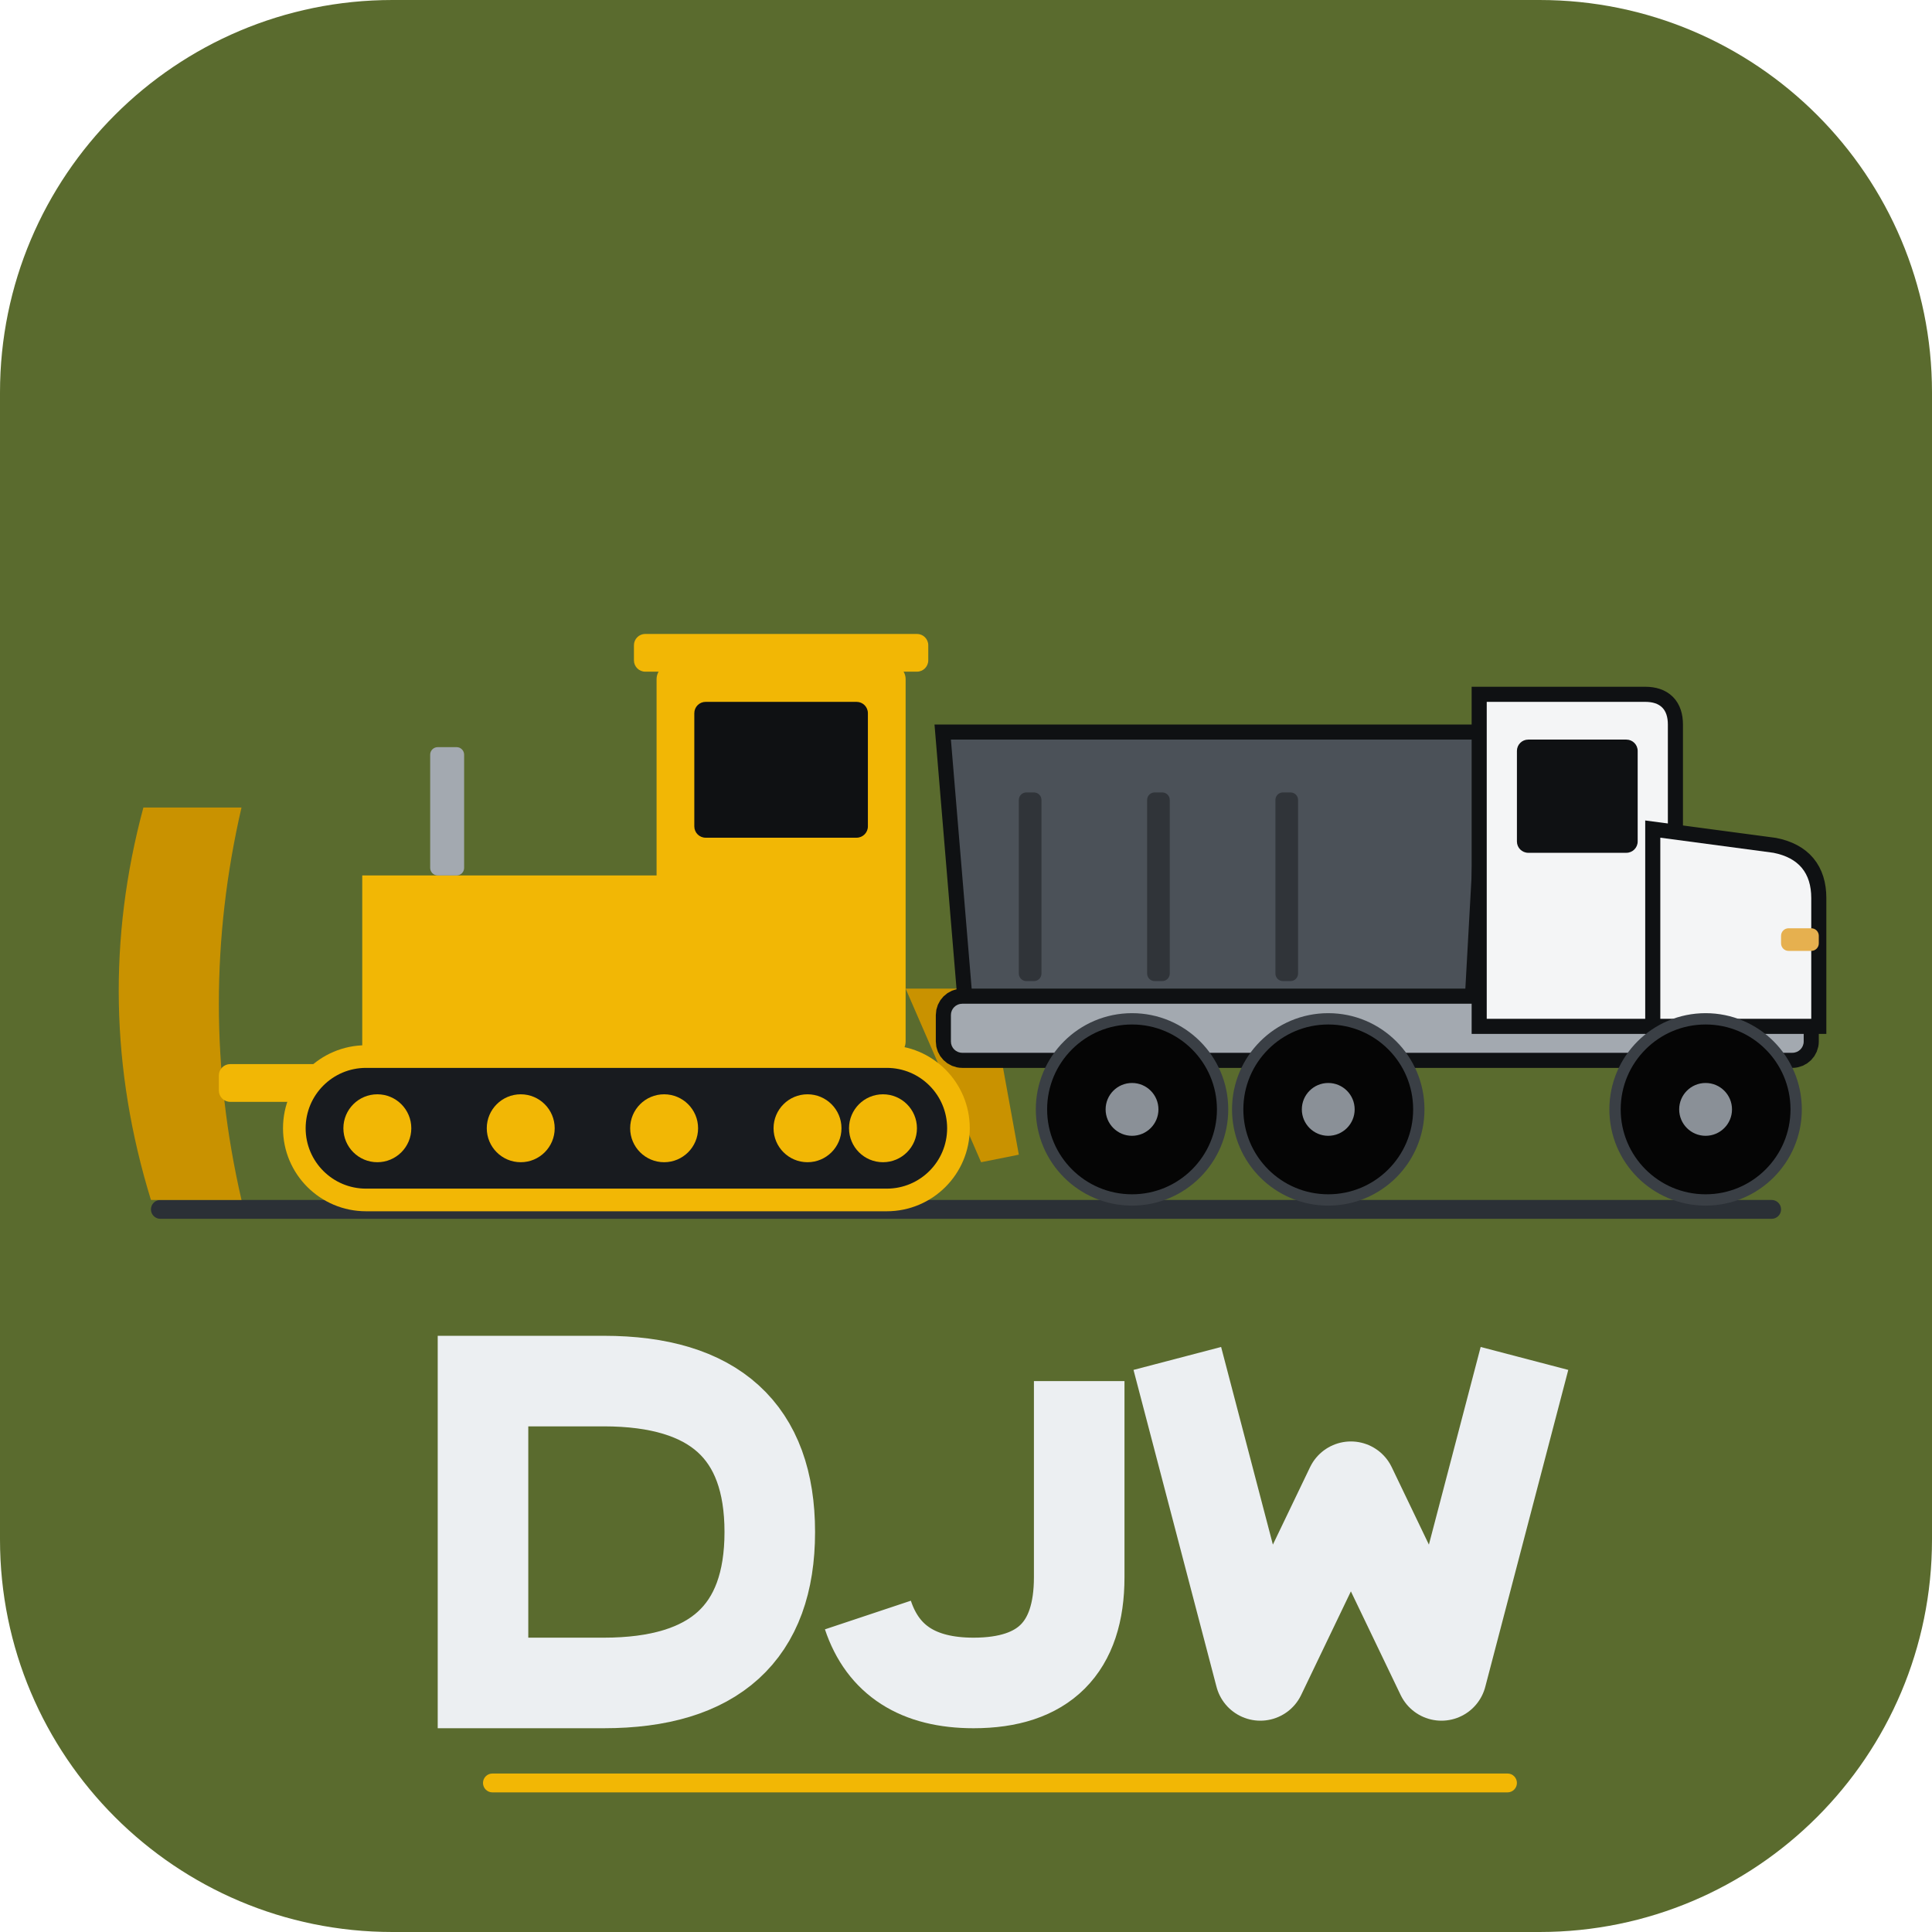
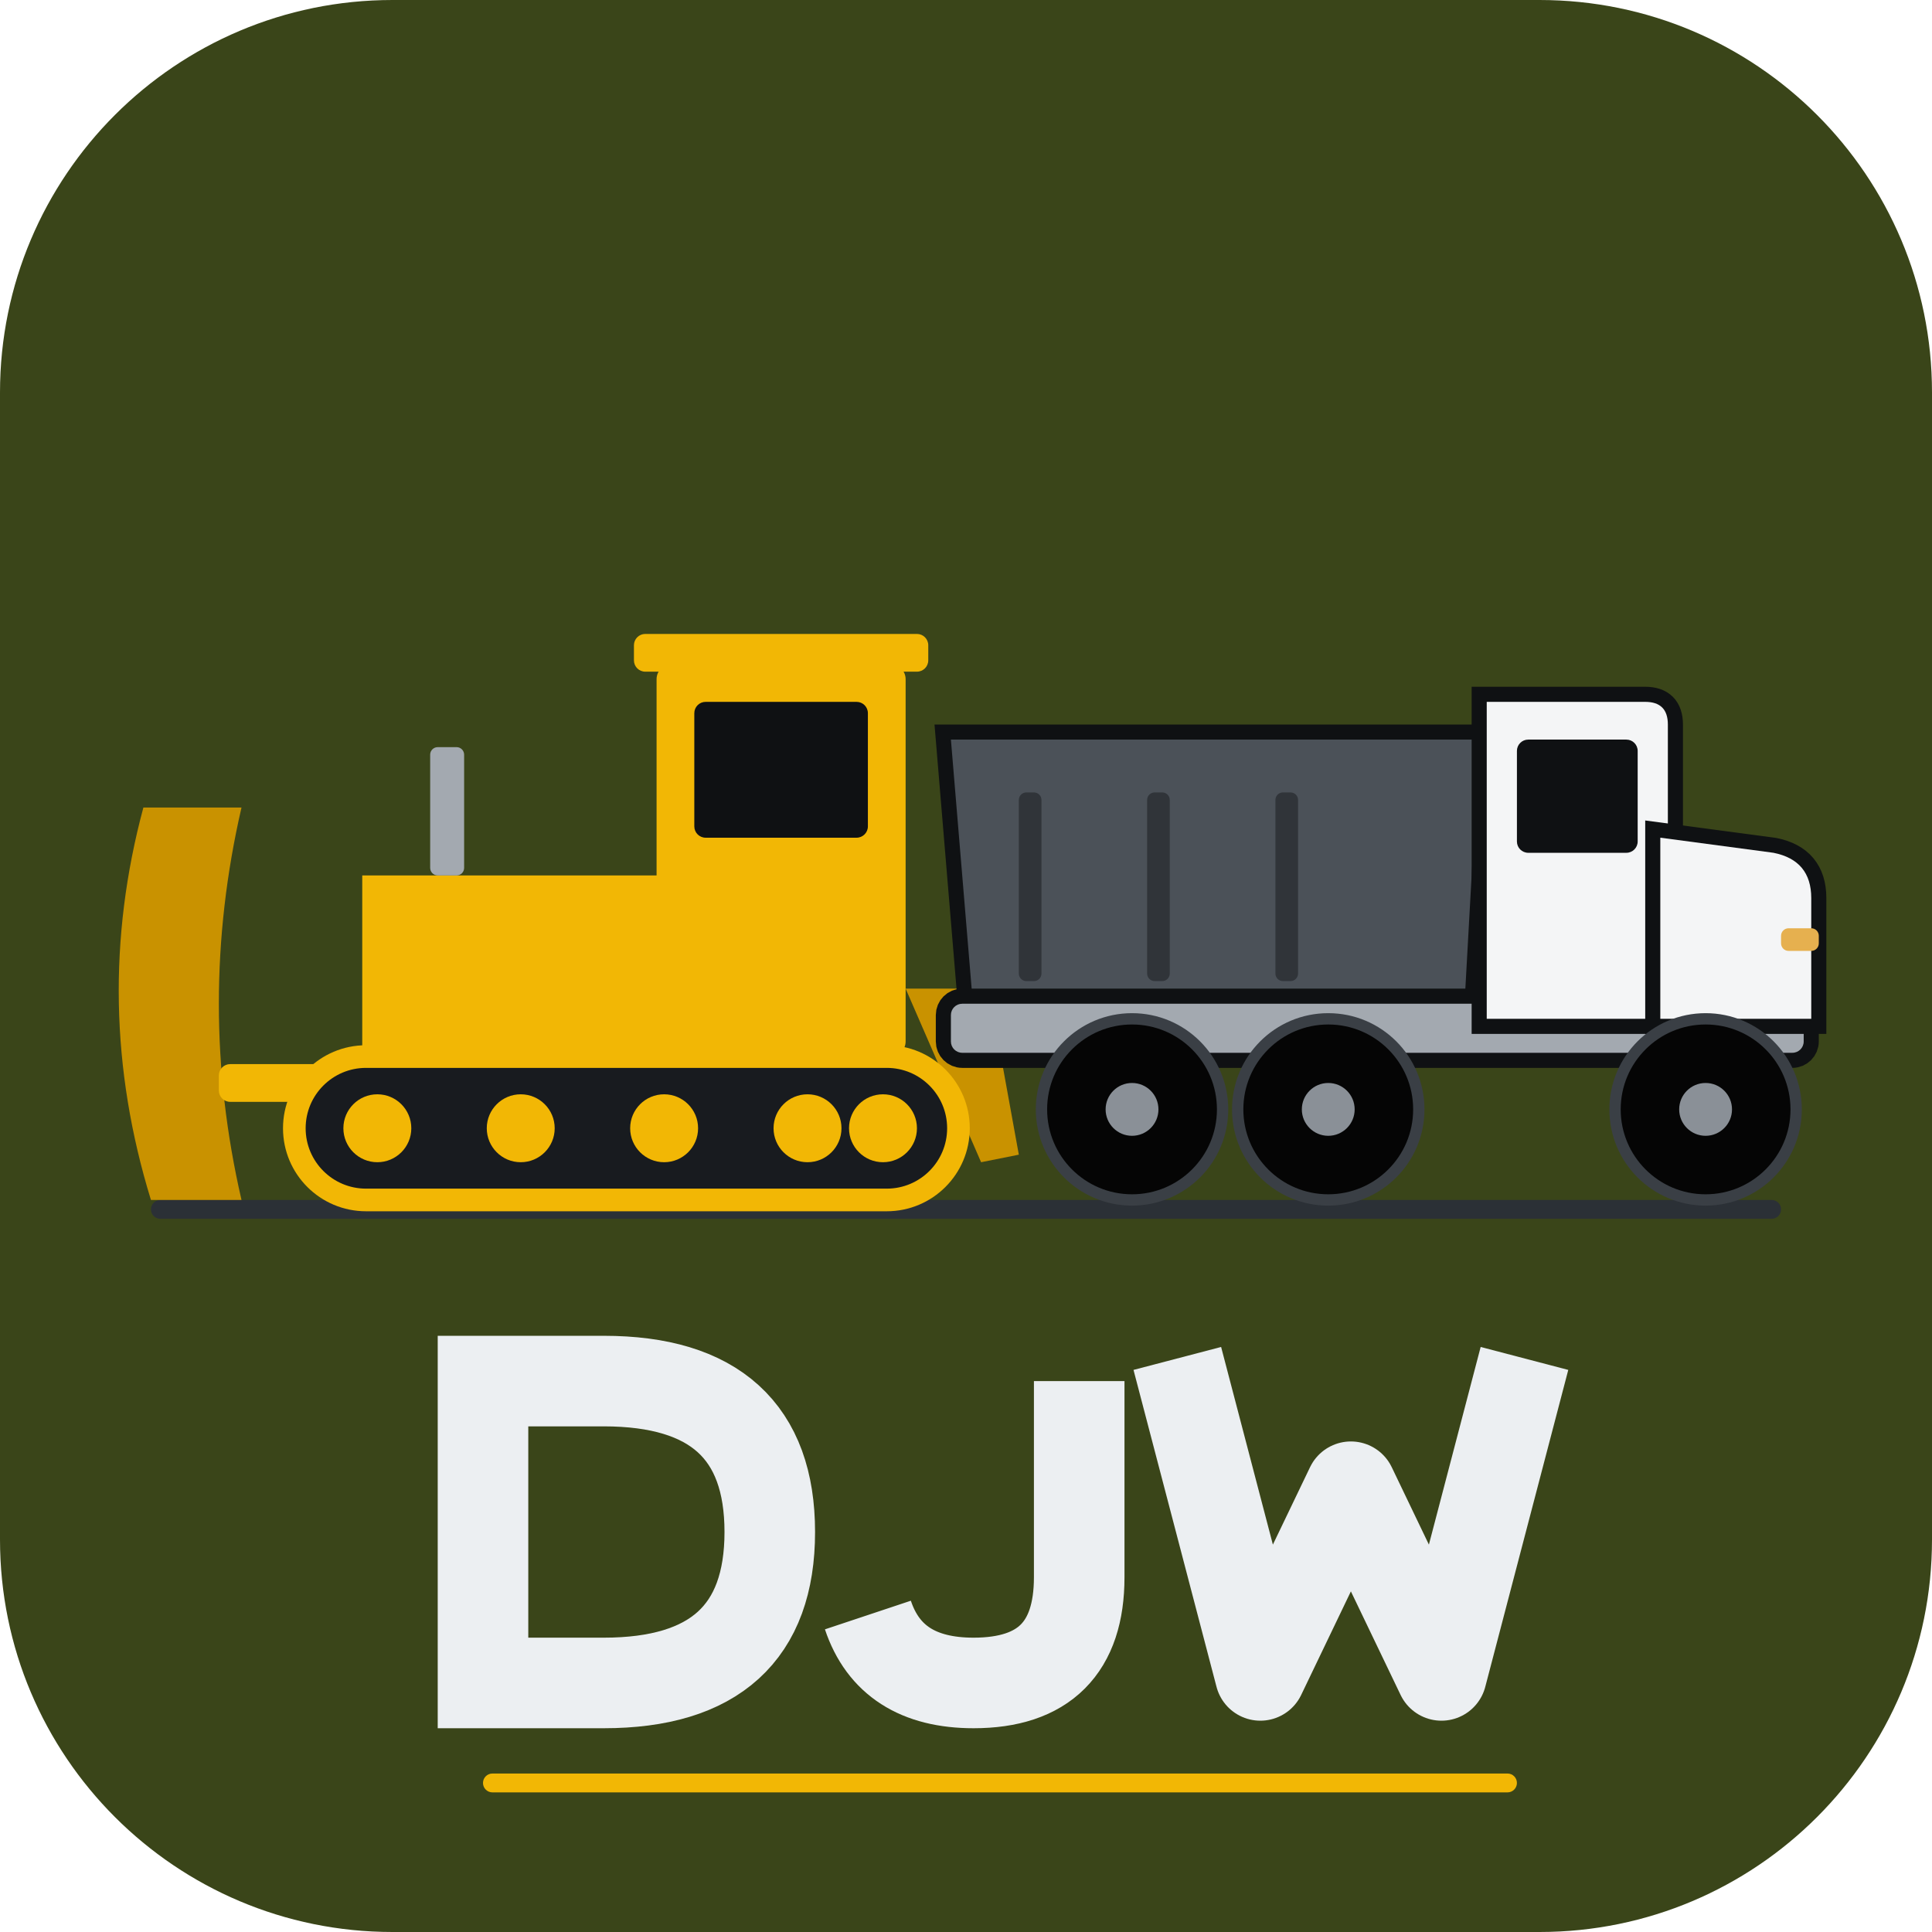
<svg xmlns="http://www.w3.org/2000/svg" viewBox="0 0 512 512" role="img" aria-label="DJW volqueta y bulldozer">
-   <rect width="512" height="512" rx="104" fill="#5a6b2e" />
+   <rect width="512" height="512" rx="104" fill="#3a4519" />
  <rect x="40" y="318" width="432" height="5" rx="2.5" fill="#2b3036" />
  <g fill="#f2b705">
    <path d="M38 214 Q24 266 40 318 L64 318 Q52 266 64 214 Z" fill="#c99200" />
    <rect x="58" y="282" width="56" height="10" rx="3" />
    <path d="M96 232 L176 232 L176 280 L96 280 Z" />
    <rect x="114" y="198" width="9" height="34" rx="2" fill="#a3a9b0" />
    <rect x="168" y="168" width="78" height="10" rx="3" />
    <rect x="174" y="176" width="66" height="104" rx="4" />
    <rect x="184" y="186" width="46" height="36" rx="3" fill="#0f1113" />
    <path d="M240 262 L262 262 L270 306 L260 308 Z" fill="#c99200" />
  </g>
  <rect x="78" y="280" width="176" height="38" rx="19" fill="#181b1f" stroke="#f2b705" stroke-width="6" />
  <g fill="#f2b705">
    <circle cx="100" cy="299" r="9" />
    <circle cx="138" cy="299" r="9" />
    <circle cx="176" cy="299" r="9" />
    <circle cx="214" cy="299" r="9" />
    <circle cx="234" cy="299" r="9" />
  </g>
  <g stroke="#0f1113" stroke-width="8" paint-order="stroke">
    <path d="M252 196 L392 196 L388 268 L258 268 Z" fill="#4b5158" />
    <rect x="252" y="266" width="226" height="13" rx="3" fill="#a3a9b0" />
    <path d="M394 186 L436 186 Q442 186 442 192 L442 270 L394 270 Z" fill="#f4f5f6" />
    <path d="M440 222 L470 226 Q480 228 480 238 L480 270 L440 270 Z" fill="#f4f5f6" />
  </g>
  <g fill="#0f1113">
    <rect x="270" y="210" width="6" height="50" rx="2" opacity=".45" />
    <rect x="304" y="210" width="6" height="50" rx="2" opacity=".45" />
    <rect x="338" y="210" width="6" height="50" rx="2" opacity=".45" />
    <rect x="402" y="196" width="32" height="30" rx="3" />
  </g>
  <rect x="472" y="246" width="10" height="6" rx="2" fill="#e6b04f" />
  <g stroke="#3a3f45" stroke-width="3" fill="#050505">
    <circle cx="300" cy="294" r="24" />
    <circle cx="352" cy="294" r="24" />
    <circle cx="452" cy="294" r="24" />
  </g>
  <g fill="#8a9097">
    <circle cx="300" cy="294" r="7" />
    <circle cx="352" cy="294" r="7" />
    <circle cx="452" cy="294" r="7" />
  </g>
  <g fill="none" stroke="#eceff2" stroke-width="24" stroke-linejoin="miter" stroke-linecap="butt">
    <path d="M128 366 V446 H160 Q204 446 204 406 Q204 366 160 366 Z" />
    <path d="M286 366 V418 Q286 446 258 446 Q236 446 230 428" />
    <path d="M312 360 L334 444 L358 394 L382 444 L404 360" stroke-linejoin="round" />
  </g>
  <rect x="128" y="470" width="274" height="5" rx="2.5" fill="#f2b705" />
</svg>
